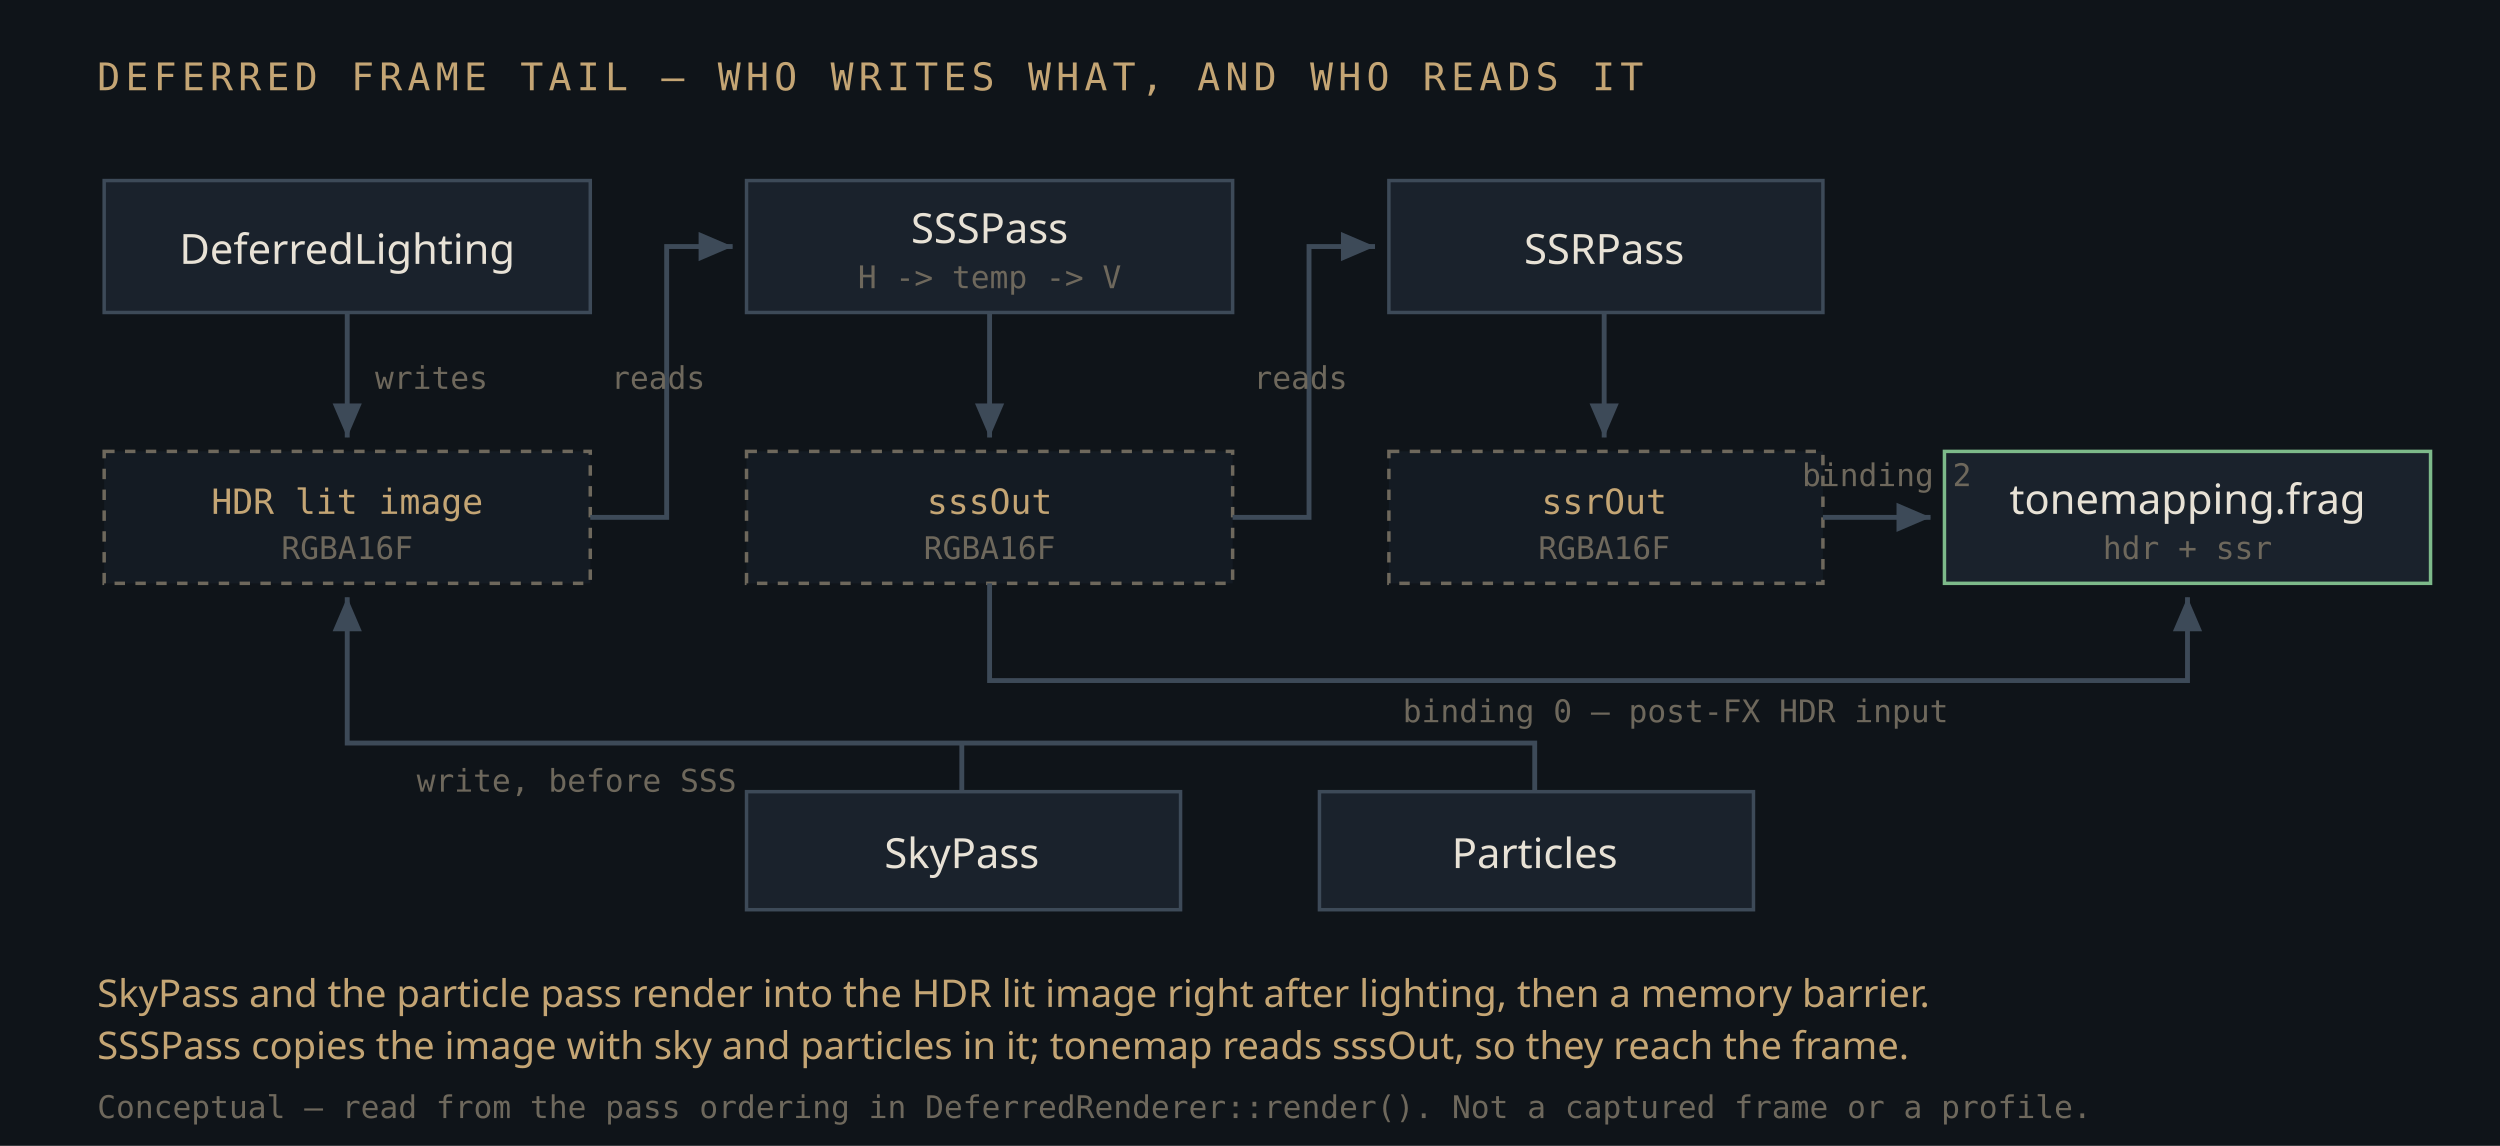
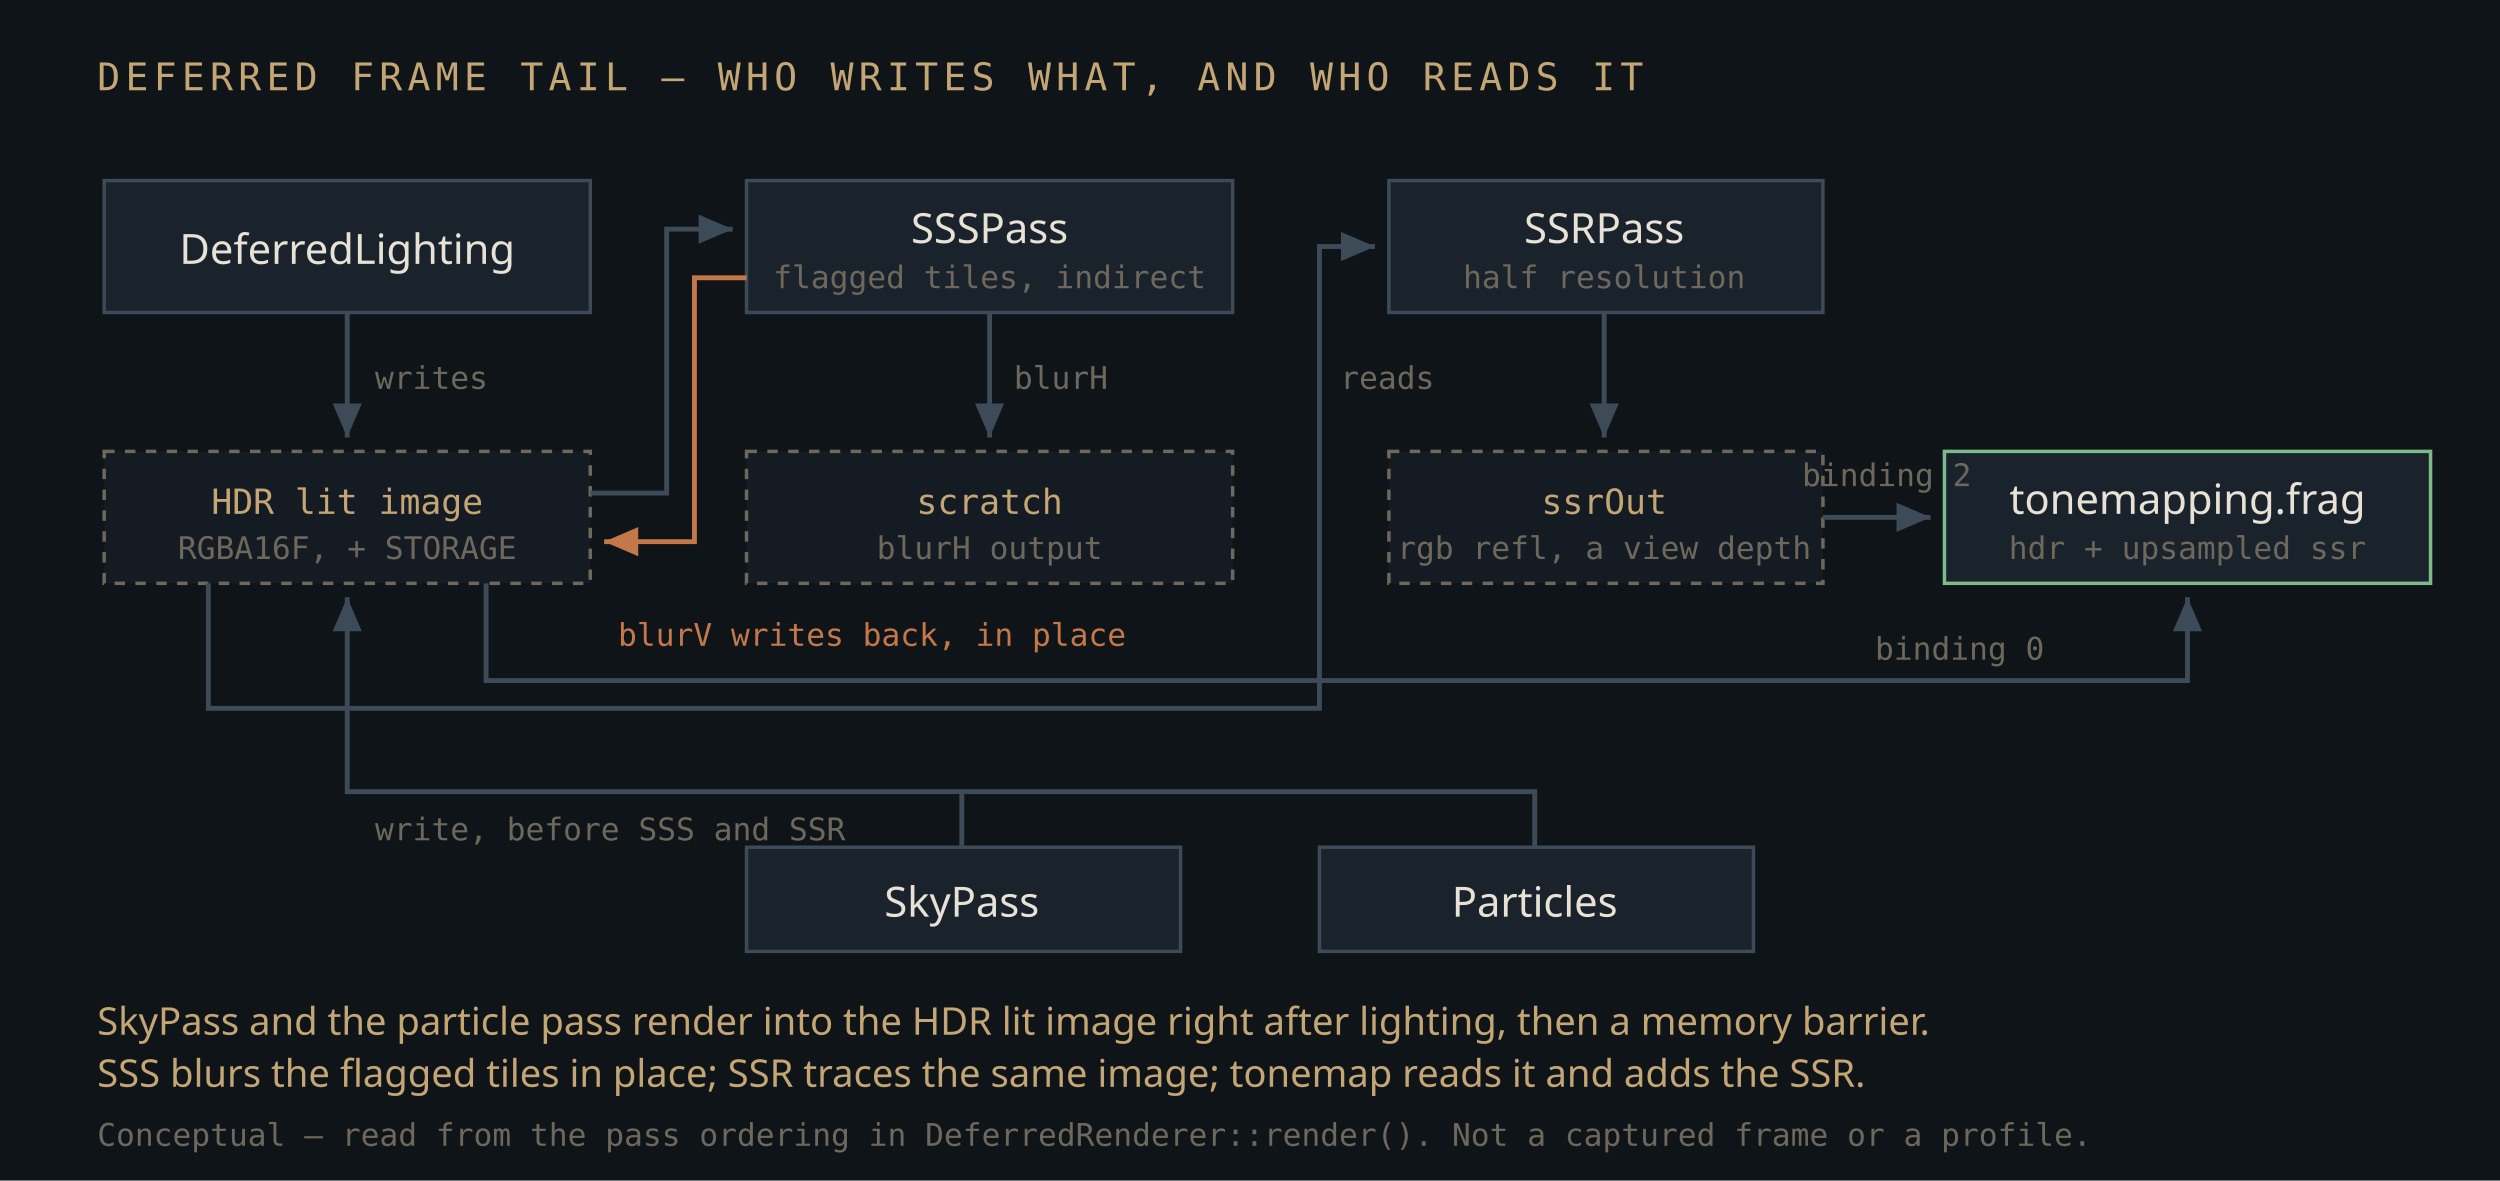
- <svg xmlns="http://www.w3.org/2000/svg" viewBox="0 0 720 330" class="unit-diagram" role="img" aria-label="Dataflow of the deferred SSS and SSR passes: DeferredLighting, then SkyPass and particles, write the HDR lit image; a barrier; SSS reads it, SSS output feeds SSR and tonemap">
+ <svg xmlns="http://www.w3.org/2000/svg" viewBox="0 0 720 340" class="unit-diagram" role="img" aria-label="Dataflow of the deferred SSS and SSR passes: DeferredLighting, then SkyPass and particles, write the HDR lit image; a barrier; SSS blurs flagged tiles through a scratch image and writes the lit image back in place; SSR reads the lit image at half resolution; tonemap reads the lit image and the upsampled SSR">
  <rect width="100%" height="100%" fill="#0f1419" />
  <defs>
    <marker id="ah" markerWidth="8" markerHeight="8" refX="7" refY="3" orient="auto">
      <path d="M0,0 L7,3 L0,6 z" fill="#3d4a58" />
    </marker>
    <marker id="ahw" markerWidth="8" markerHeight="8" refX="7" refY="3" orient="auto">
      <path d="M0,0 L7,3 L0,6 z" fill="#c4784a" />
    </marker>
  </defs>
  <text x="28" y="26" fill="#c4a574" font-family="IBM Plex Mono,monospace" font-size="11" letter-spacing="1.5">DEFERRED FRAME TAIL — WHO WRITES WHAT, AND WHO READS IT</text>
  <rect x="30" y="52" width="140" height="38" fill="#1a222c" stroke="#3d4a58" />
  <text x="100" y="76" fill="#e8e2d6" font-family="DM Sans,sans-serif" font-size="12" text-anchor="middle">DeferredLighting</text>
  <rect x="215" y="52" width="140" height="38" fill="#1a222c" stroke="#3d4a58" />
  <text x="285" y="70" fill="#e8e2d6" font-family="DM Sans,sans-serif" font-size="12" text-anchor="middle">SSSPass</text>
-   <text x="285" y="83" fill="#6e685c" font-family="IBM Plex Mono,monospace" font-size="9" text-anchor="middle">H -&gt; temp -&gt; V</text>
+   <text x="285" y="83" fill="#6e685c" font-family="IBM Plex Mono,monospace" font-size="9" text-anchor="middle">flagged tiles, indirect</text>
  <rect x="400" y="52" width="125" height="38" fill="#1a222c" stroke="#3d4a58" />
-   <text x="462" y="76" fill="#e8e2d6" font-family="DM Sans,sans-serif" font-size="12" text-anchor="middle">SSRPass</text>
+   <text x="462" y="70" fill="#e8e2d6" font-family="DM Sans,sans-serif" font-size="12" text-anchor="middle">SSRPass</text>
+   <text x="462" y="83" fill="#6e685c" font-family="IBM Plex Mono,monospace" font-size="9" text-anchor="middle">half resolution</text>
  <rect x="30" y="130" width="140" height="38" fill="#141b23" stroke="#6e685c" stroke-dasharray="3 3" />
  <text x="100" y="148" fill="#c4a574" font-family="IBM Plex Mono,monospace" font-size="10" text-anchor="middle">HDR lit image</text>
-   <text x="100" y="161" fill="#6e685c" font-family="IBM Plex Mono,monospace" font-size="9" text-anchor="middle">RGBA16F</text>
+   <text x="100" y="161" fill="#6e685c" font-family="IBM Plex Mono,monospace" font-size="9" text-anchor="middle">RGBA16F, + STORAGE</text>
  <rect x="215" y="130" width="140" height="38" fill="#141b23" stroke="#6e685c" stroke-dasharray="3 3" />
-   <text x="285" y="148" fill="#c4a574" font-family="IBM Plex Mono,monospace" font-size="10" text-anchor="middle">sssOut</text>
-   <text x="285" y="161" fill="#6e685c" font-family="IBM Plex Mono,monospace" font-size="9" text-anchor="middle">RGBA16F</text>
+   <text x="285" y="148" fill="#c4a574" font-family="IBM Plex Mono,monospace" font-size="10" text-anchor="middle">scratch</text>
+   <text x="285" y="161" fill="#6e685c" font-family="IBM Plex Mono,monospace" font-size="9" text-anchor="middle">blurH output</text>
  <rect x="400" y="130" width="125" height="38" fill="#141b23" stroke="#6e685c" stroke-dasharray="3 3" />
  <text x="462" y="148" fill="#c4a574" font-family="IBM Plex Mono,monospace" font-size="10" text-anchor="middle">ssrOut</text>
-   <text x="462" y="161" fill="#6e685c" font-family="IBM Plex Mono,monospace" font-size="9" text-anchor="middle">RGBA16F</text>
+   <text x="462" y="161" fill="#6e685c" font-family="IBM Plex Mono,monospace" font-size="9" text-anchor="middle">rgb refl, a view depth</text>
  <rect x="560" y="130" width="140" height="38" fill="#1a222c" stroke="#7dba8a" />
  <text x="630" y="148" fill="#e8e2d6" font-family="DM Sans,sans-serif" font-size="12" text-anchor="middle">tonemapping.frag</text>
-   <text x="630" y="161" fill="#6e685c" font-family="IBM Plex Mono,monospace" font-size="9" text-anchor="middle">hdr + ssr</text>
-   <rect x="215" y="228" width="125" height="34" fill="#1a222c" stroke="#3d4a58" />
-   <text x="277" y="250" fill="#e8e2d6" font-family="DM Sans,sans-serif" font-size="12" text-anchor="middle">SkyPass</text>
-   <rect x="380" y="228" width="125" height="34" fill="#1a222c" stroke="#3d4a58" />
-   <text x="442" y="250" fill="#e8e2d6" font-family="DM Sans,sans-serif" font-size="12" text-anchor="middle">Particles</text>
+   <text x="630" y="161" fill="#6e685c" font-family="IBM Plex Mono,monospace" font-size="9" text-anchor="middle">hdr + upsampled ssr</text>
+   <rect x="215" y="244" width="125" height="30" fill="#1a222c" stroke="#3d4a58" />
+   <text x="277" y="264" fill="#e8e2d6" font-family="DM Sans,sans-serif" font-size="12" text-anchor="middle">SkyPass</text>
+   <rect x="380" y="244" width="125" height="30" fill="#1a222c" stroke="#3d4a58" />
+   <text x="442" y="264" fill="#e8e2d6" font-family="DM Sans,sans-serif" font-size="12" text-anchor="middle">Particles</text>
  <line x1="100" y1="90" x2="100" y2="126" stroke="#3d4a58" stroke-width="1.4" marker-end="url(#ah)" />
  <text x="108" y="112" fill="#6e685c" font-family="IBM Plex Mono,monospace" font-size="9">writes</text>
-   <polyline points="170,149 192,149 192,71 211,71" fill="none" stroke="#3d4a58" stroke-width="1.4" marker-end="url(#ah)" />
-   <text x="176" y="112" fill="#6e685c" font-family="IBM Plex Mono,monospace" font-size="9">reads</text>
+   <polyline points="170,142 192,142 192,66 211,66" fill="none" stroke="#3d4a58" stroke-width="1.4" marker-end="url(#ah)" />
+   <polyline points="215,80 200,80 200,156 174,156" fill="none" stroke="#c4784a" stroke-width="1.4" marker-end="url(#ahw)" />
+   <text x="178" y="186" fill="#c4784a" font-family="IBM Plex Mono,monospace" font-size="9">blurV writes back, in place</text>
  <line x1="285" y1="90" x2="285" y2="126" stroke="#3d4a58" stroke-width="1.4" marker-end="url(#ah)" />
-   <polyline points="355,149 377,149 377,71 396,71" fill="none" stroke="#3d4a58" stroke-width="1.4" marker-end="url(#ah)" />
-   <text x="361" y="112" fill="#6e685c" font-family="IBM Plex Mono,monospace" font-size="9">reads</text>
+   <text x="292" y="112" fill="#6e685c" font-family="IBM Plex Mono,monospace" font-size="9">blurH</text>
+   <polyline points="60,168 60,204 380,204 380,71 396,71" fill="none" stroke="#3d4a58" stroke-width="1.4" marker-end="url(#ah)" />
+   <text x="386" y="112" fill="#6e685c" font-family="IBM Plex Mono,monospace" font-size="9">reads</text>
  <line x1="462" y1="90" x2="462" y2="126" stroke="#3d4a58" stroke-width="1.4" marker-end="url(#ah)" />
  <line x1="525" y1="149" x2="556" y2="149" stroke="#3d4a58" stroke-width="1.4" marker-end="url(#ah)" />
  <text x="519" y="140" fill="#6e685c" font-family="IBM Plex Mono,monospace" font-size="9">binding 2</text>
-   <polyline points="285,168 285,196 630,196 630,172" fill="none" stroke="#3d4a58" stroke-width="1.4" marker-end="url(#ah)" />
-   <text x="404" y="208" fill="#6e685c" font-family="IBM Plex Mono,monospace" font-size="9">binding 0 — post-FX HDR input</text>
-   <polyline points="442,228 442,214 100,214 100,172" fill="none" stroke="#3d4a58" stroke-width="1.4" marker-end="url(#ah)" />
-   <line x1="277" y1="228" x2="277" y2="214" stroke="#3d4a58" stroke-width="1.4" />
-   <text x="120" y="228" fill="#6e685c" font-family="IBM Plex Mono,monospace" font-size="9">write, before SSS</text>
-   <text x="28" y="290" fill="#c4a574" font-family="DM Sans,sans-serif" font-size="11">SkyPass and the particle pass render into the HDR lit image right after lighting, then a memory barrier.</text>
-   <text x="28" y="305" fill="#c4a574" font-family="DM Sans,sans-serif" font-size="11">SSSPass copies the image with sky and particles in it; tonemap reads sssOut, so they reach the frame.</text>
-   <text x="28" y="322" fill="#6e685c" font-family="IBM Plex Mono,monospace" font-size="9">Conceptual — read from the pass ordering in DeferredRenderer::render(). Not a captured frame or a profile.</text>
+   <polyline points="140,168 140,196 630,196 630,172" fill="none" stroke="#3d4a58" stroke-width="1.4" marker-end="url(#ah)" />
+   <text x="540" y="190" fill="#6e685c" font-family="IBM Plex Mono,monospace" font-size="9">binding 0</text>
+   <polyline points="442,244 442,228 100,228 100,172" fill="none" stroke="#3d4a58" stroke-width="1.4" marker-end="url(#ah)" />
+   <line x1="277" y1="244" x2="277" y2="228" stroke="#3d4a58" stroke-width="1.4" />
+   <text x="108" y="242" fill="#6e685c" font-family="IBM Plex Mono,monospace" font-size="9">write, before SSS and SSR</text>
+   <text x="28" y="298" fill="#c4a574" font-family="DM Sans,sans-serif" font-size="11">SkyPass and the particle pass render into the HDR lit image right after lighting, then a memory barrier.</text>
+   <text x="28" y="313" fill="#c4a574" font-family="DM Sans,sans-serif" font-size="11">SSS blurs the flagged tiles in place; SSR traces the same image; tonemap reads it and adds the SSR.</text>
+   <text x="28" y="330" fill="#6e685c" font-family="IBM Plex Mono,monospace" font-size="9">Conceptual — read from the pass ordering in DeferredRenderer::render(). Not a captured frame or a profile.</text>
</svg>
